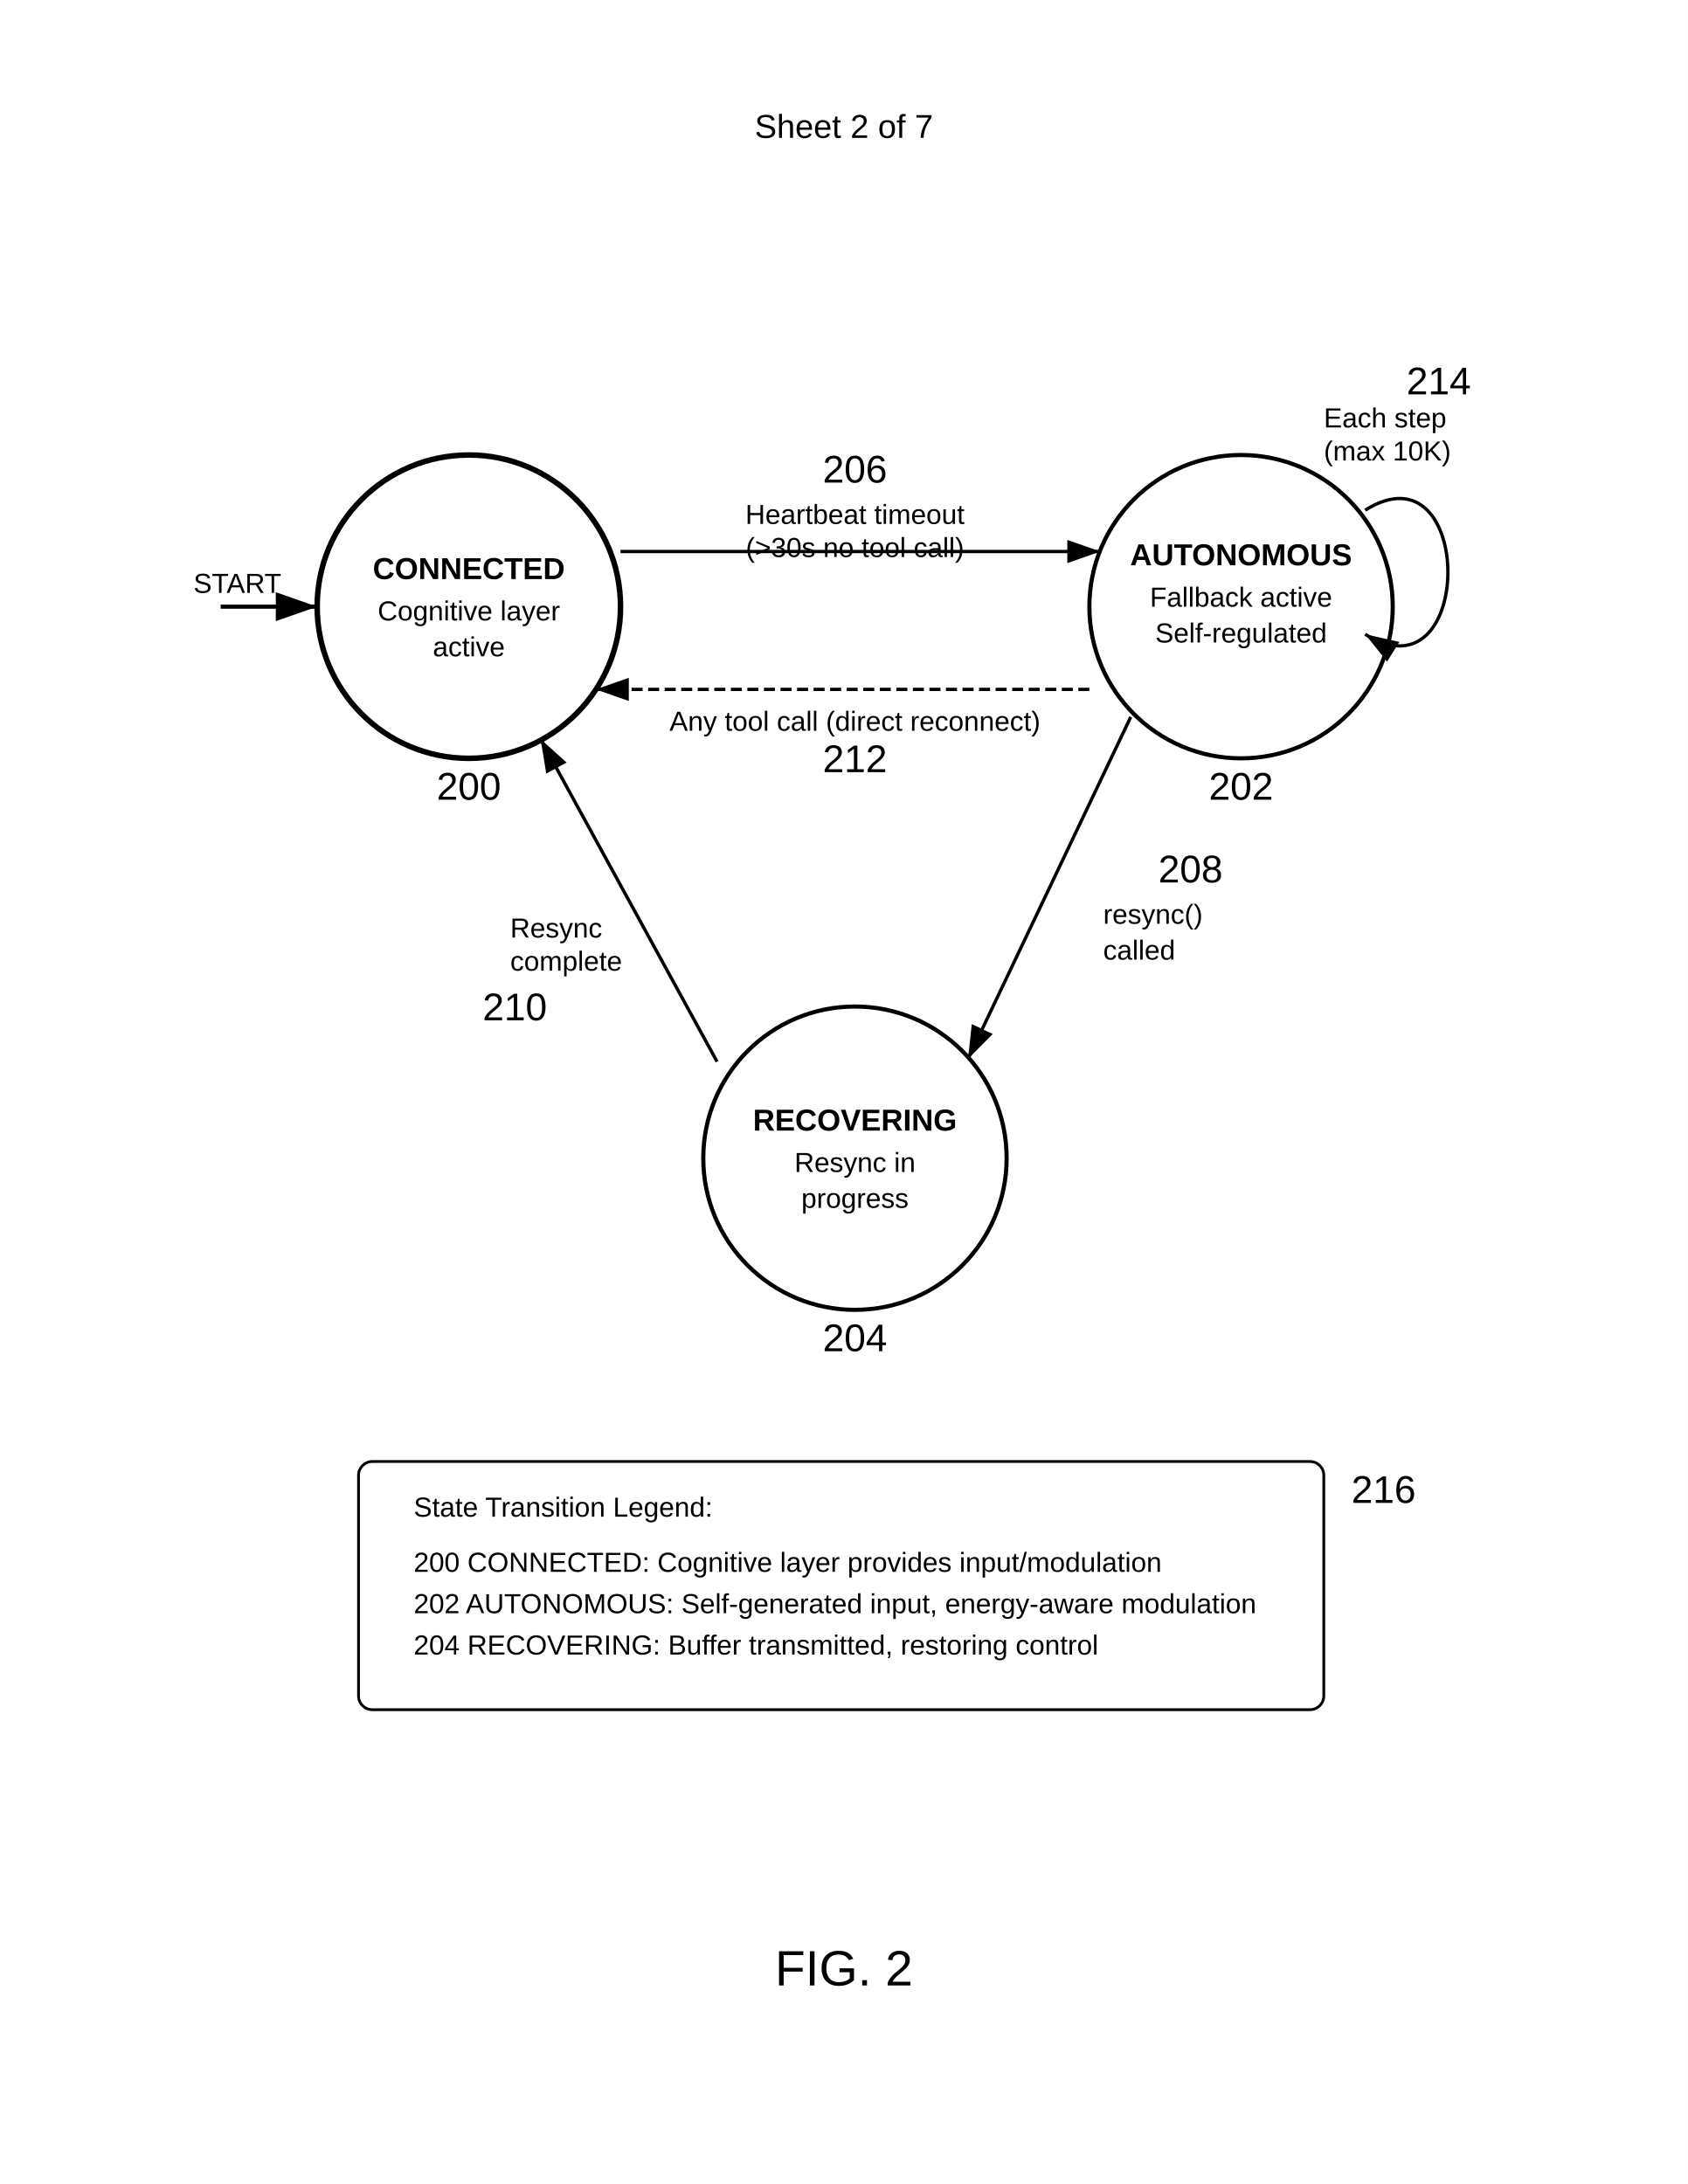
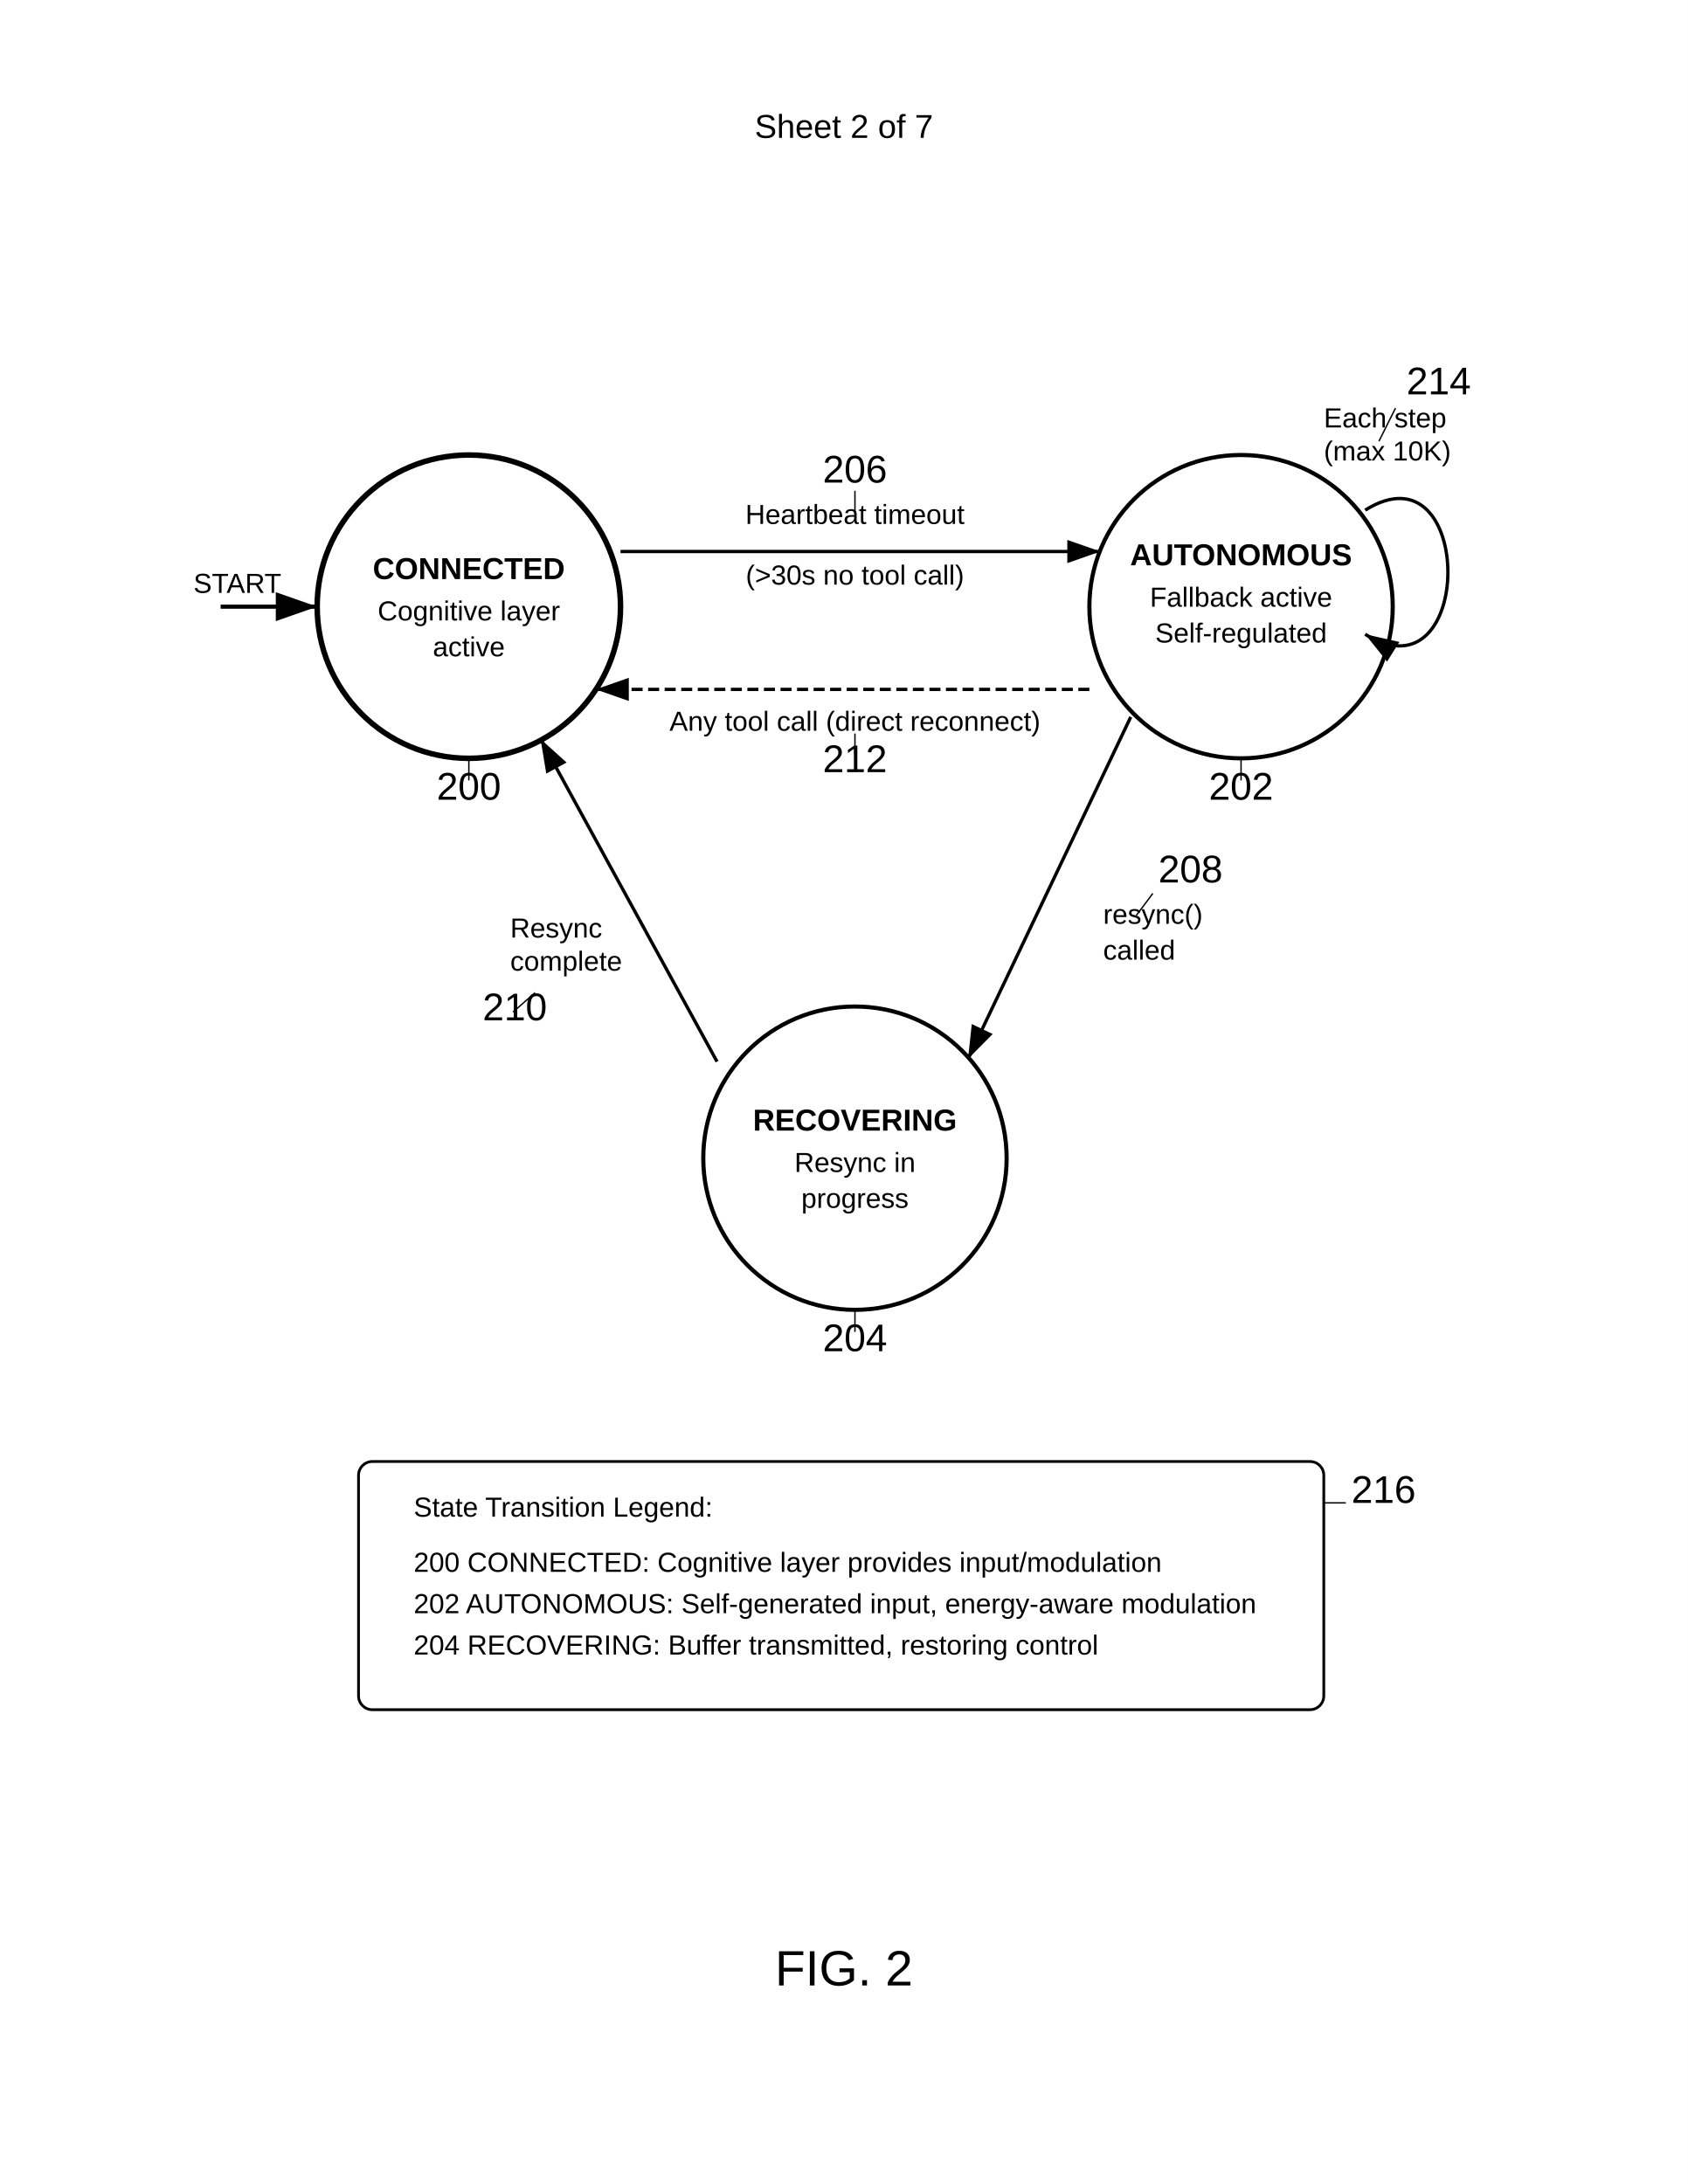
<svg xmlns="http://www.w3.org/2000/svg" width="612" height="792" viewBox="0 0 612 792">
  <rect width="100%" height="100%" fill="#fff" />
  <defs>
    <marker id="arrow" markerWidth="10" markerHeight="7" refX="10" refY="3.5" orient="auto">
      <polygon points="0 0, 10 3.5, 0 7" fill="#000" />
    </marker>
  </defs>
  <text x="306" y="50" font-family="Arial" font-size="12" text-anchor="middle" fill="#000">Sheet 2 of 7</text>
  <circle cx="170" cy="220" r="55" fill="none" stroke="#000" stroke-width="2" />
  <text x="170" y="210" font-family="Arial" font-size="11" font-weight="bold" text-anchor="middle" fill="#000">CONNECTED</text>
  <text x="170" y="225" font-family="Arial" font-size="10" text-anchor="middle" fill="#000">Cognitive layer</text>
  <text x="170" y="238" font-family="Arial" font-size="10" text-anchor="middle" fill="#000">active</text>
  <text x="170" y="290" font-family="Arial" font-size="14" font-weight="normal" text-anchor="middle" fill="#000">200</text>
+   <line x1="170" y1="283" x2="170" y2="275" stroke="black" stroke-width="0.5" />
  <path d="M80 220h35" stroke="#000" stroke-width="1.5" marker-end="url(#arrow)" />
  <text x="102" y="215" font-family="Arial" font-size="10" text-anchor="end" fill="#000">START</text>
  <circle cx="450" cy="220" r="55" fill="none" stroke="#000" stroke-width="1.5" />
  <text x="450" y="205" font-family="Arial" font-size="11" font-weight="bold" text-anchor="middle" fill="#000">AUTONOMOUS</text>
  <text x="450" y="220" font-family="Arial" font-size="10" text-anchor="middle" fill="#000">Fallback active</text>
  <text x="450" y="233" font-family="Arial" font-size="10" text-anchor="middle" fill="#000">Self-regulated</text>
  <text x="450" y="290" font-family="Arial" font-size="14" font-weight="normal" text-anchor="middle" fill="#000">202</text>
+   <line x1="450" y1="283" x2="450" y2="275" stroke="black" stroke-width="0.5" />
  <circle cx="310" cy="420" r="55" fill="none" stroke="#000" stroke-width="1.5" />
  <text x="310" y="410" font-family="Arial" font-size="11" font-weight="bold" text-anchor="middle" fill="#000">RECOVERING</text>
  <text x="310" y="425" font-family="Arial" font-size="10" text-anchor="middle" fill="#000">Resync in</text>
  <text x="310" y="438" font-family="Arial" font-size="10" text-anchor="middle" fill="#000">progress</text>
  <text x="310" y="490" font-family="Arial" font-size="14" font-weight="normal" text-anchor="middle" fill="#000">204</text>
+   <line x1="310" y1="483" x2="310" y2="475" stroke="black" stroke-width="0.5" />
  <path d="M225 200h174" stroke="#000" stroke-width="1.2" marker-end="url(#arrow)" />
  <text x="310" y="190" font-family="Arial" font-size="10" text-anchor="middle" fill="#000">Heartbeat timeout</text>
-   <text x="310" y="202" font-family="Arial" font-size="10" text-anchor="middle" fill="#000">(&gt;30s no tool call)</text>
+   <text x="310" y="212" font-family="Arial" font-size="10" text-anchor="middle" fill="#000">(&gt;30s no tool call)</text>
  <text x="310" y="175" font-family="Arial" font-size="14" font-weight="normal" text-anchor="middle" fill="#000">206</text>
+   <line x1="310" y1="178" x2="310" y2="186" stroke="black" stroke-width="0.5" />
  <path d="M410 260l-59 124" stroke="#000" stroke-width="1.2" marker-end="url(#arrow)" fill="none" />
  <text x="400" y="335" font-family="Arial" font-size="10" fill="#000">resync()</text>
  <text x="400" y="348" font-family="Arial" font-size="10" fill="#000">called</text>
  <text x="420" y="320" font-family="Arial" font-size="14" font-weight="normal" fill="#000">208</text>
+   <line x1="418" y1="324" x2="412" y2="332" stroke="black" stroke-width="0.5" />
  <path d="M260 385l-64-117" stroke="#000" stroke-width="1.2" marker-end="url(#arrow)" fill="none" />
  <text x="185" y="340" font-family="Arial" font-size="10" fill="#000">Resync</text>
  <text x="185" y="352" font-family="Arial" font-size="10" fill="#000">complete</text>
  <text x="175" y="370" font-family="Arial" font-size="14" font-weight="normal" fill="#000">210</text>
+   <line x1="186" y1="367" x2="194" y2="360" stroke="black" stroke-width="0.5" />
  <path d="M395 250H216" stroke="#000" stroke-width="1.2" stroke-dasharray="4,2" marker-end="url(#arrow)" />
  <text x="310" y="265" font-family="Arial" font-size="10" text-anchor="middle" fill="#000">Any tool call (direct reconnect)</text>
  <text x="310" y="280" font-family="Arial" font-size="14" font-weight="normal" text-anchor="middle" fill="#000">212</text>
+   <line x1="310" y1="274" x2="310" y2="266" stroke="black" stroke-width="0.5" />
  <path d="M495 185c40-25 40 70 0 45" fill="none" stroke="#000" stroke-width="1.2" marker-end="url(#arrow)" />
  <text x="480" y="155" font-family="Arial" font-size="10" fill="#000">Each step</text>
  <text x="480" y="167" font-family="Arial" font-size="10" fill="#000">(max 10K)</text>
  <text x="510" y="143" font-family="Arial" font-size="14" font-weight="normal" fill="#000">214</text>
+   <line x1="506" y1="148" x2="500" y2="160" stroke="black" stroke-width="0.5" />
  <rect x="130" y="530" width="350" height="90" rx="5" fill="none" stroke="#000" stroke-width="1" />
  <text x="150" y="550" font-family="Arial" font-size="10" fill="#000">State Transition Legend:</text>
  <text x="150" y="570" font-family="Arial" font-size="10" fill="#000">200 CONNECTED: Cognitive layer provides input/modulation</text>
  <text x="150" y="585" font-family="Arial" font-size="10" fill="#000">202 AUTONOMOUS: Self-generated input, energy-aware modulation</text>
  <text x="150" y="600" font-family="Arial" font-size="10" fill="#000">204 RECOVERING: Buffer transmitted, restoring control</text>
  <text x="490" y="545" font-family="Arial" font-size="14" font-weight="normal" fill="#000">216</text>
+   <line x1="488" y1="545" x2="480" y2="545" stroke="black" stroke-width="0.5" />
  <text x="306" y="720" font-family="Arial" font-size="18" font-weight="normal" text-anchor="middle" fill="#000">FIG. 2</text>
</svg>
